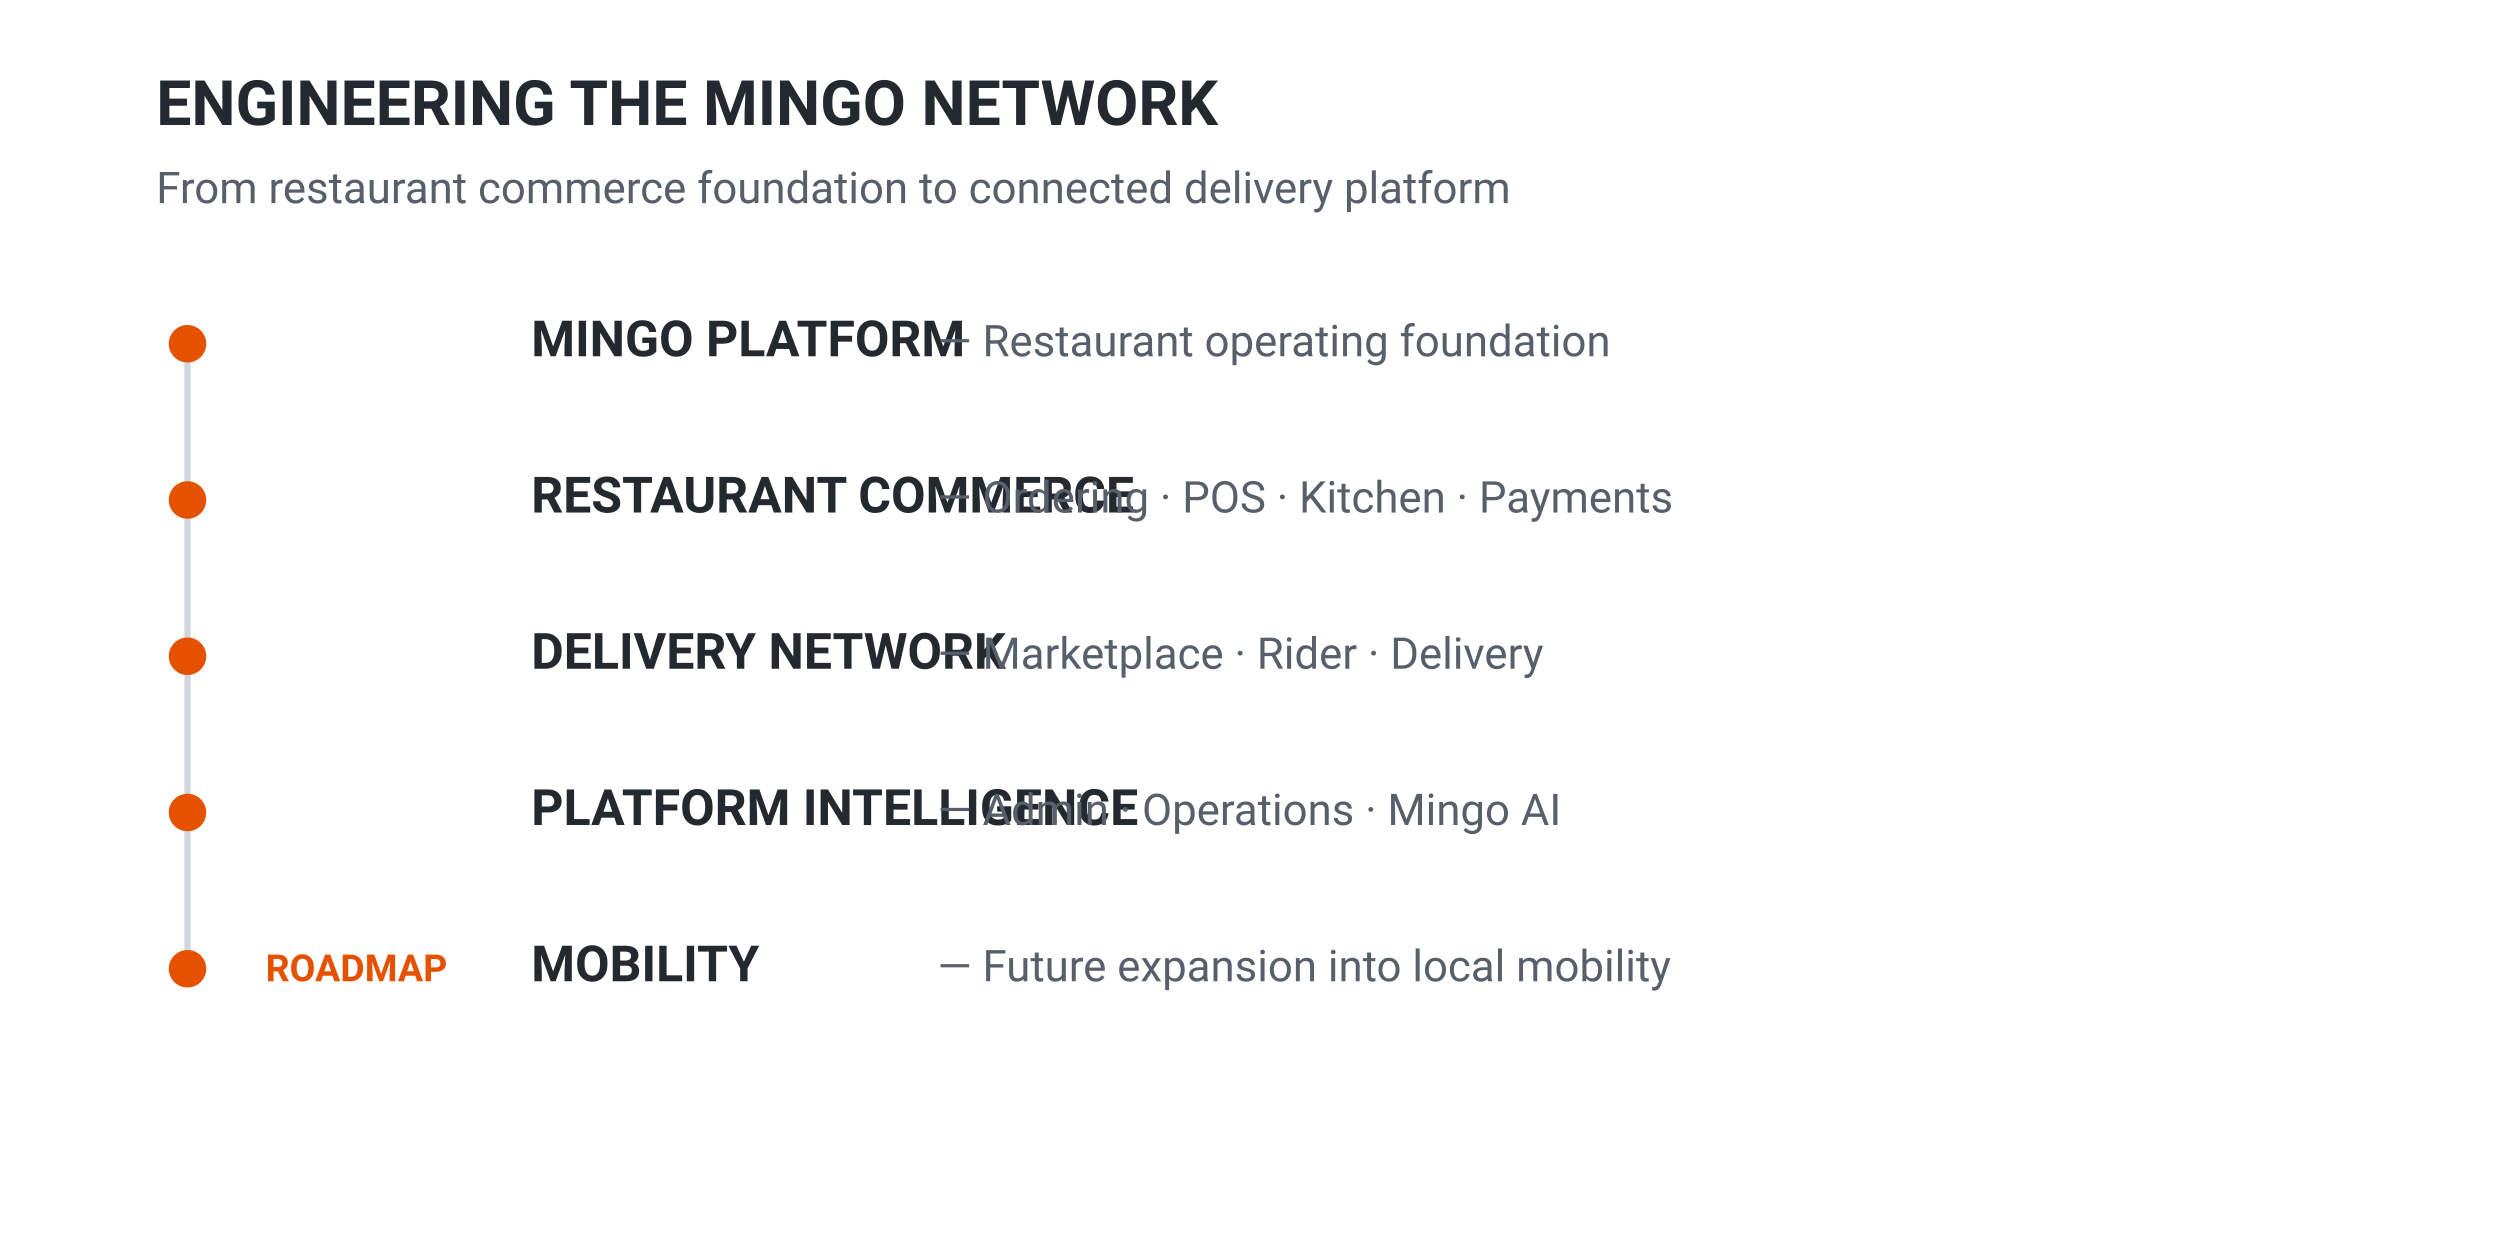
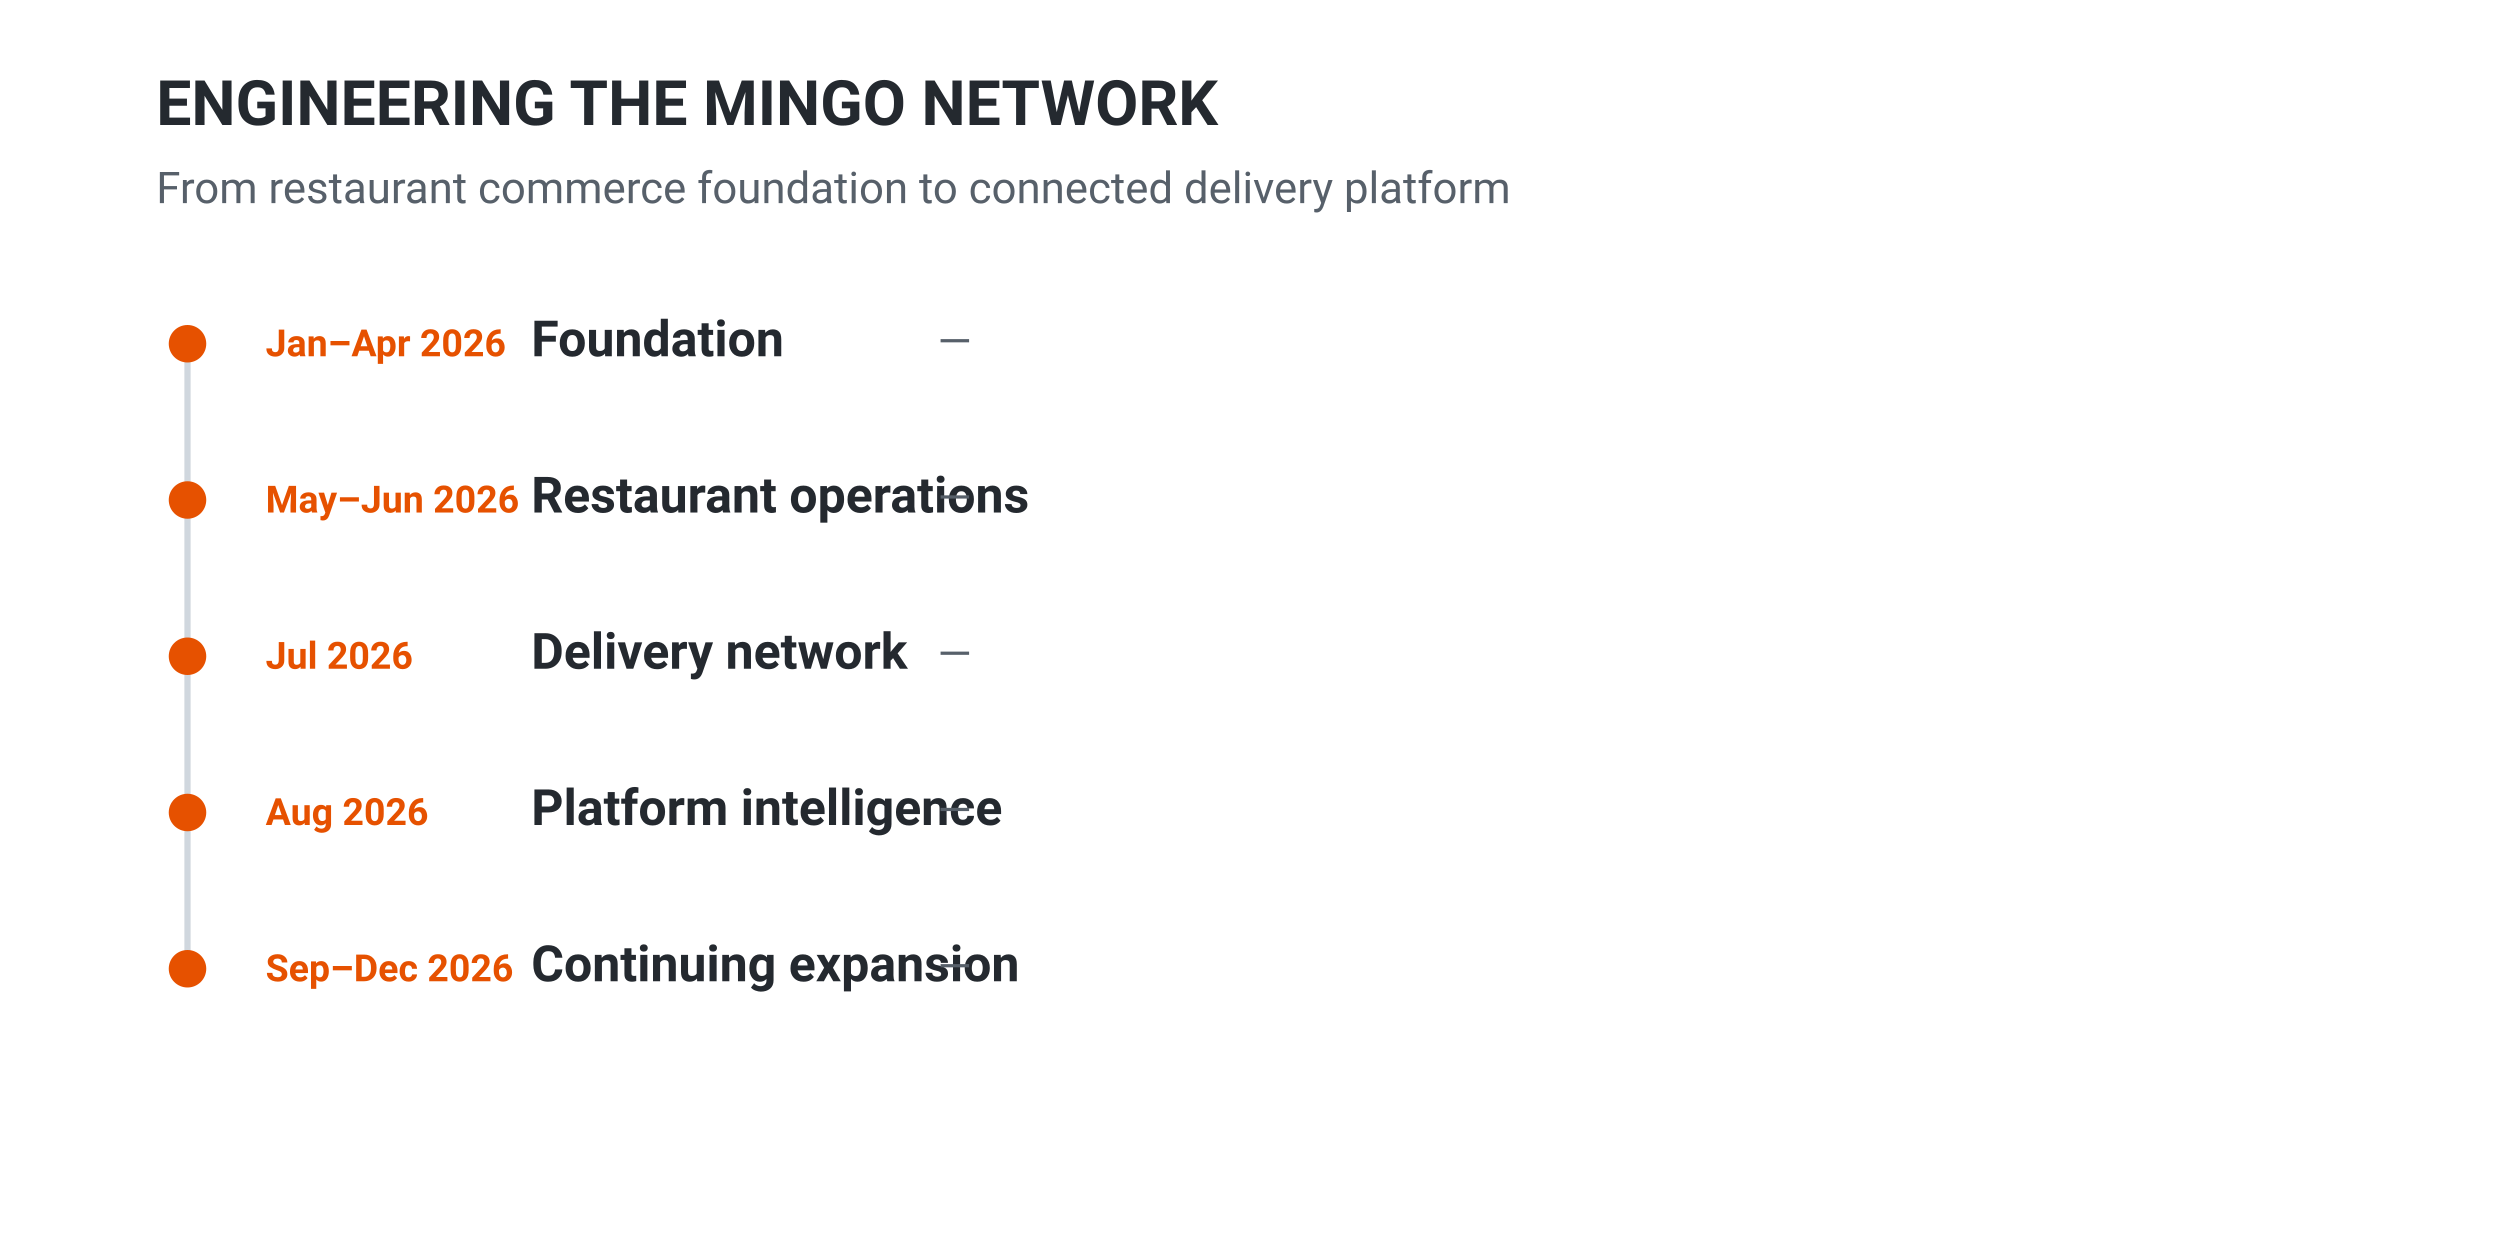
<svg xmlns="http://www.w3.org/2000/svg" viewBox="0 0 800 400">
  <style>
    .title { font-family: -apple-system, BlinkMacSystemFont, 'Segoe UI', Roboto, sans-serif; font-size: 16px; font-weight: bold; fill: #24292f; }
    .desc { font-family: -apple-system, BlinkMacSystemFont, 'Segoe UI', Roboto, sans-serif; font-size: 14px; fill: #57606a; }
    .date { font-family: -apple-system, BlinkMacSystemFont, 'Segoe UI', Roboto, sans-serif; font-size: 12px; font-weight: bold; fill: #e65100; }
    .line { stroke: #d0d7de; stroke-width: 2; }
    .node { fill: #e65100; }
    @media (prefers-color-scheme: dark) {
      .title { fill: #c9d1d9; }
      .desc { fill: #8b949e; }
      .date { fill: #ff9800; }
      .line { stroke: #30363d; }
      .node { fill: #ff9800; }
    }
  </style>
  <text x="50" y="40" class="title" style="font-size: 20px;">ENGINEERING THE MINGO NETWORK</text>
  <text x="50" y="65" class="desc">From restaurant commerce foundation to connected delivery platform</text>
  <g transform="translate(50, 110)">
    <line x1="10" y1="0" x2="10" y2="200" class="line" />
    <circle cx="10" cy="0" r="6" class="node" />
-     <text x="35" y="4" class="date" />
-     <text x="120" y="4" class="title">MINGO PLATFORM</text>
-     <text x="250" y="4" class="desc">— Restaurant operating foundation</text>
+     <text x="35" y="4" class="date">Jan–Apr 2026</text>
+     <text x="120" y="4" class="title">Foundation</text>
+     <text x="250" y="4" class="desc">— </text>
    <circle cx="10" cy="50" r="6" class="node" />
-     <text x="35" y="54" class="date" />
-     <text x="120" y="54" class="title">RESTAURANT COMMERCE</text>
-     <text x="250" y="54" class="desc">— Ordering · POS · Kitchen · Payments</text>
+     <text x="35" y="54" class="date">May–Jun 2026</text>
+     <text x="120" y="54" class="title">Restaurant operations</text>
+     <text x="250" y="54" class="desc">— </text>
    <circle cx="10" cy="100" r="6" class="node" />
-     <text x="35" y="104" class="date" />
-     <text x="120" y="104" class="title">DELIVERY NETWORK</text>
-     <text x="250" y="104" class="desc">— Marketplace · Rider · Delivery</text>
+     <text x="35" y="104" class="date">Jul 2026</text>
+     <text x="120" y="104" class="title">Delivery network</text>
+     <text x="250" y="104" class="desc">— </text>
    <circle cx="10" cy="150" r="6" class="node" />
-     <text x="35" y="154" class="date" />
-     <text x="120" y="154" class="title">PLATFORM INTELLIGENCE</text>
-     <text x="250" y="154" class="desc">— Admin · Operations · Mingo AI</text>
+     <text x="35" y="154" class="date">Aug 2026</text>
+     <text x="120" y="154" class="title">Platform intelligence</text>
+     <text x="250" y="154" class="desc">— </text>
    <circle cx="10" cy="200" r="6" class="node" />
-     <text x="35" y="204" class="date">ROADMAP</text>
-     <text x="120" y="204" class="title">MOBILITY</text>
-     <text x="250" y="204" class="desc">— Future expansion into local mobility</text>
+     <text x="35" y="204" class="date">Sep–Dec 2026</text>
+     <text x="120" y="204" class="title">Continuing expansion</text>
+     <text x="250" y="204" class="desc">— </text>
  </g>
</svg>
